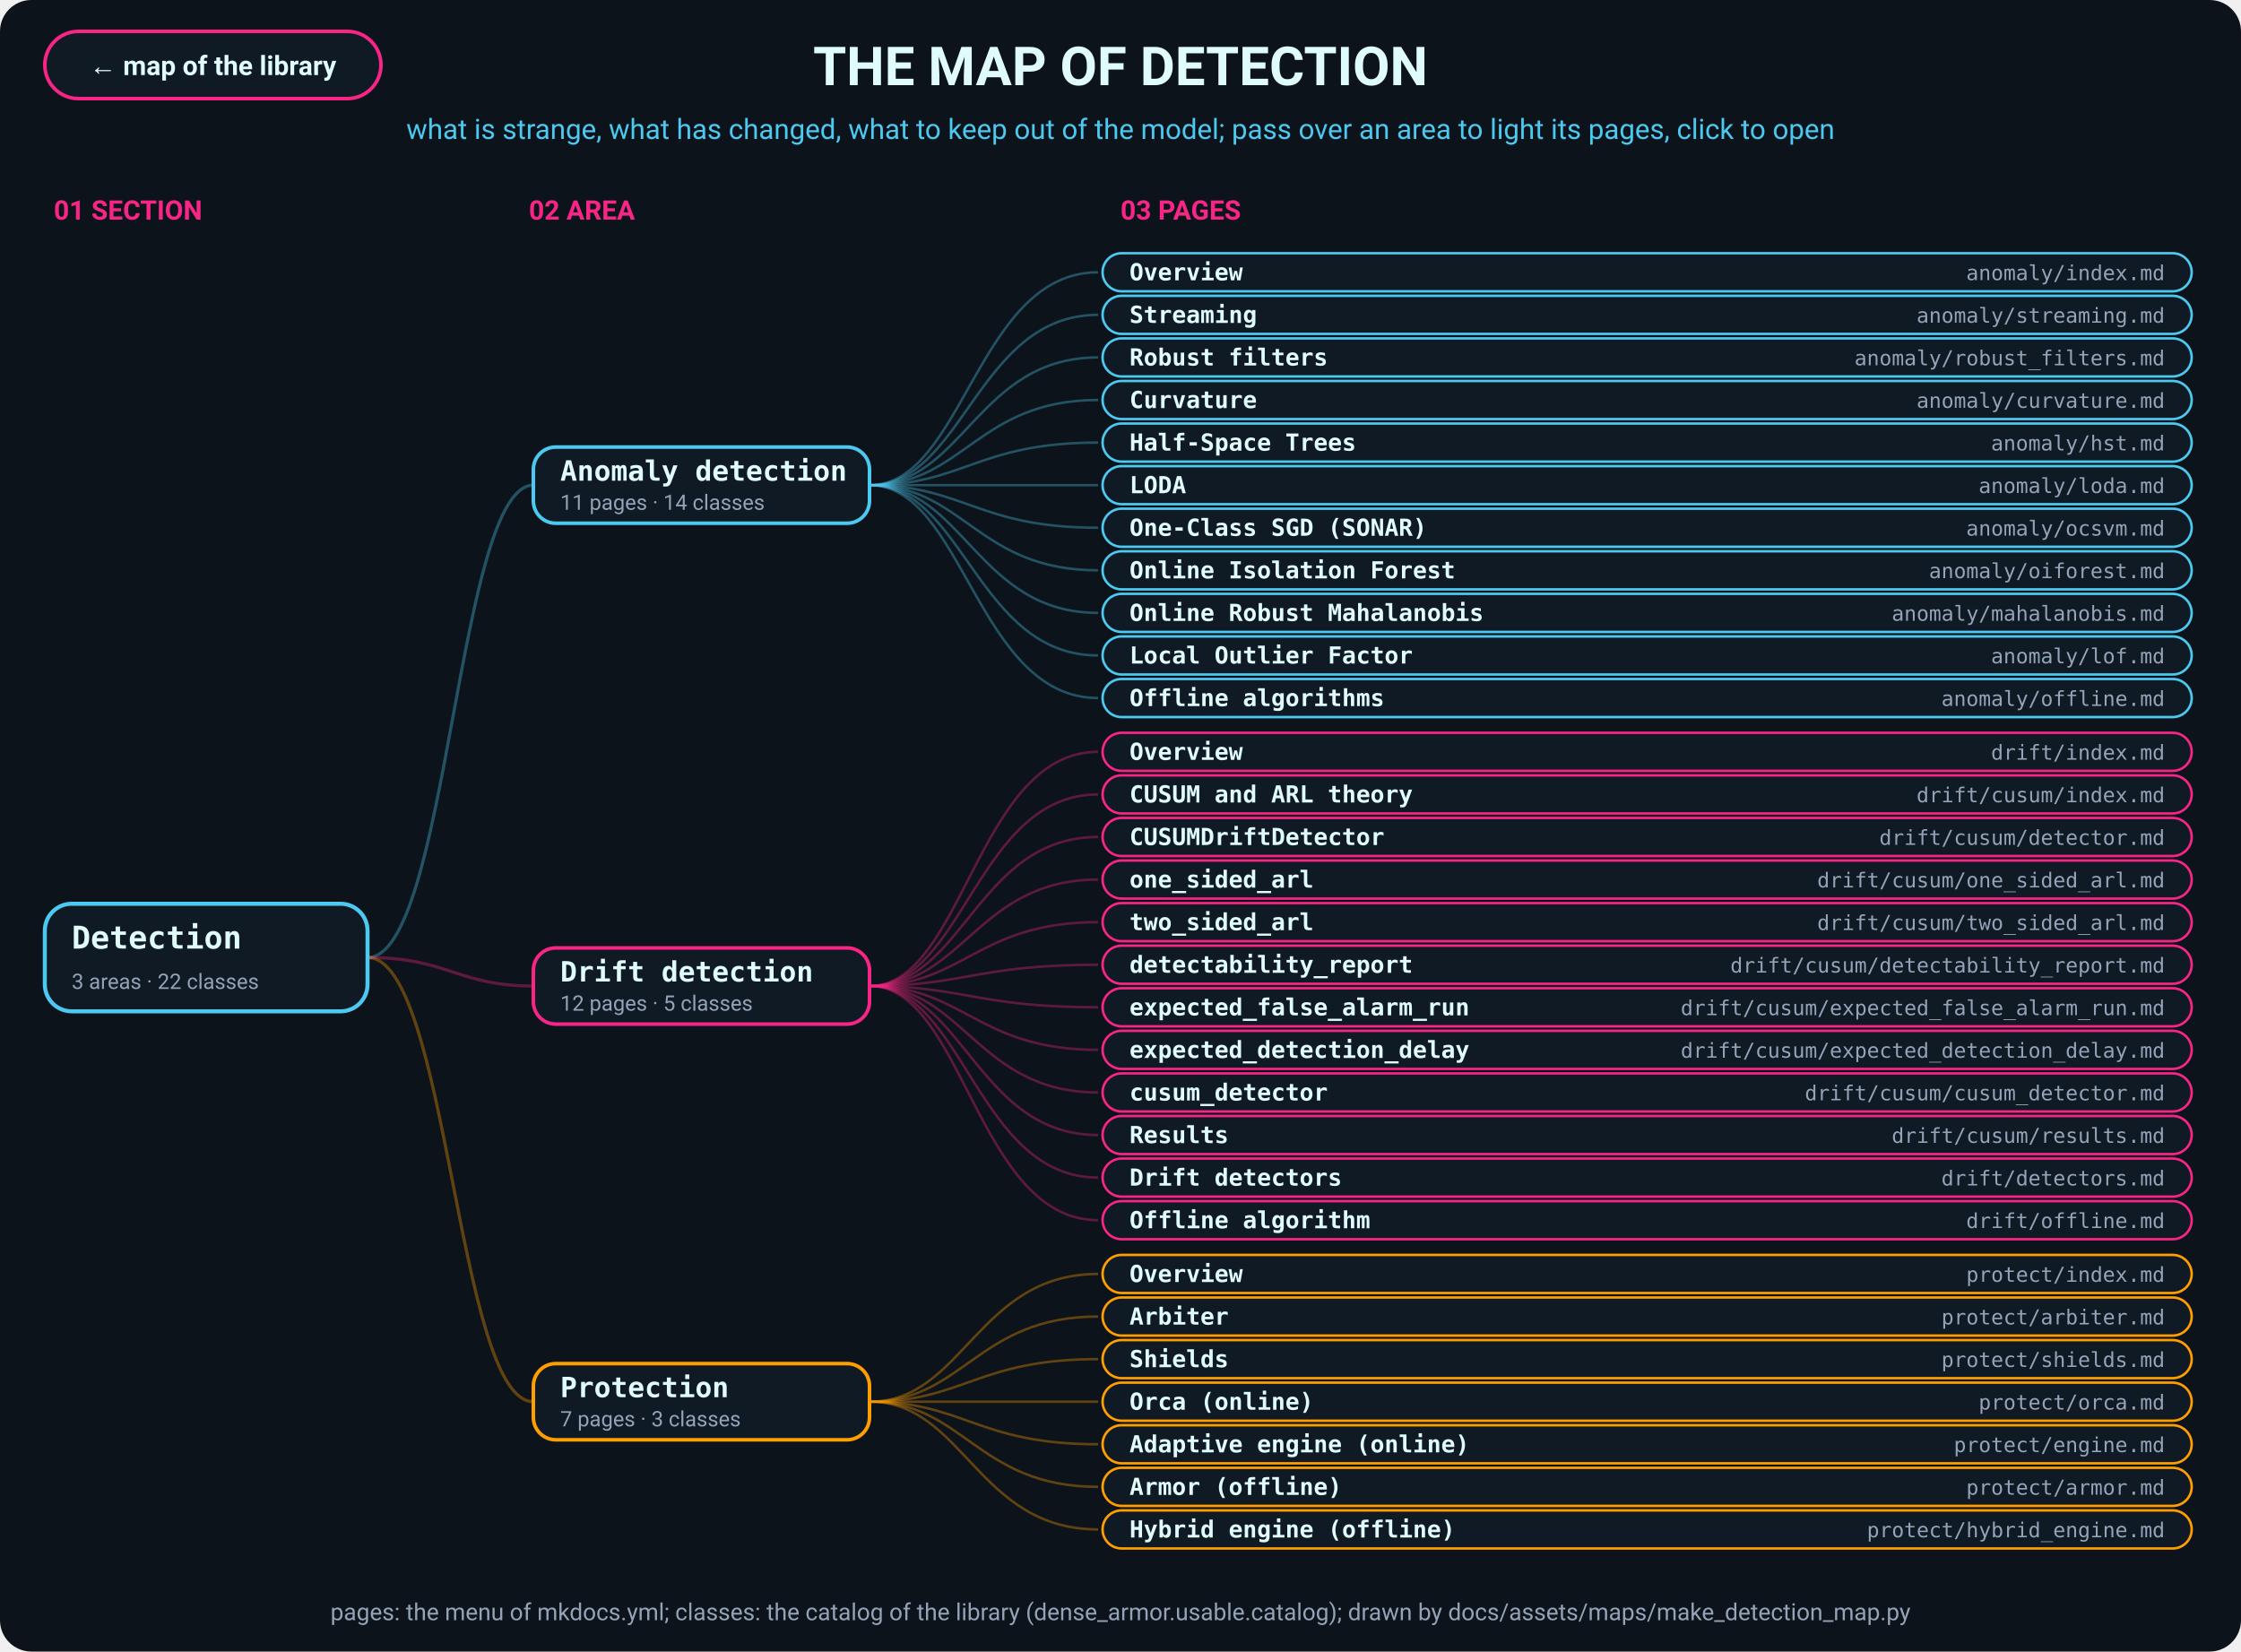
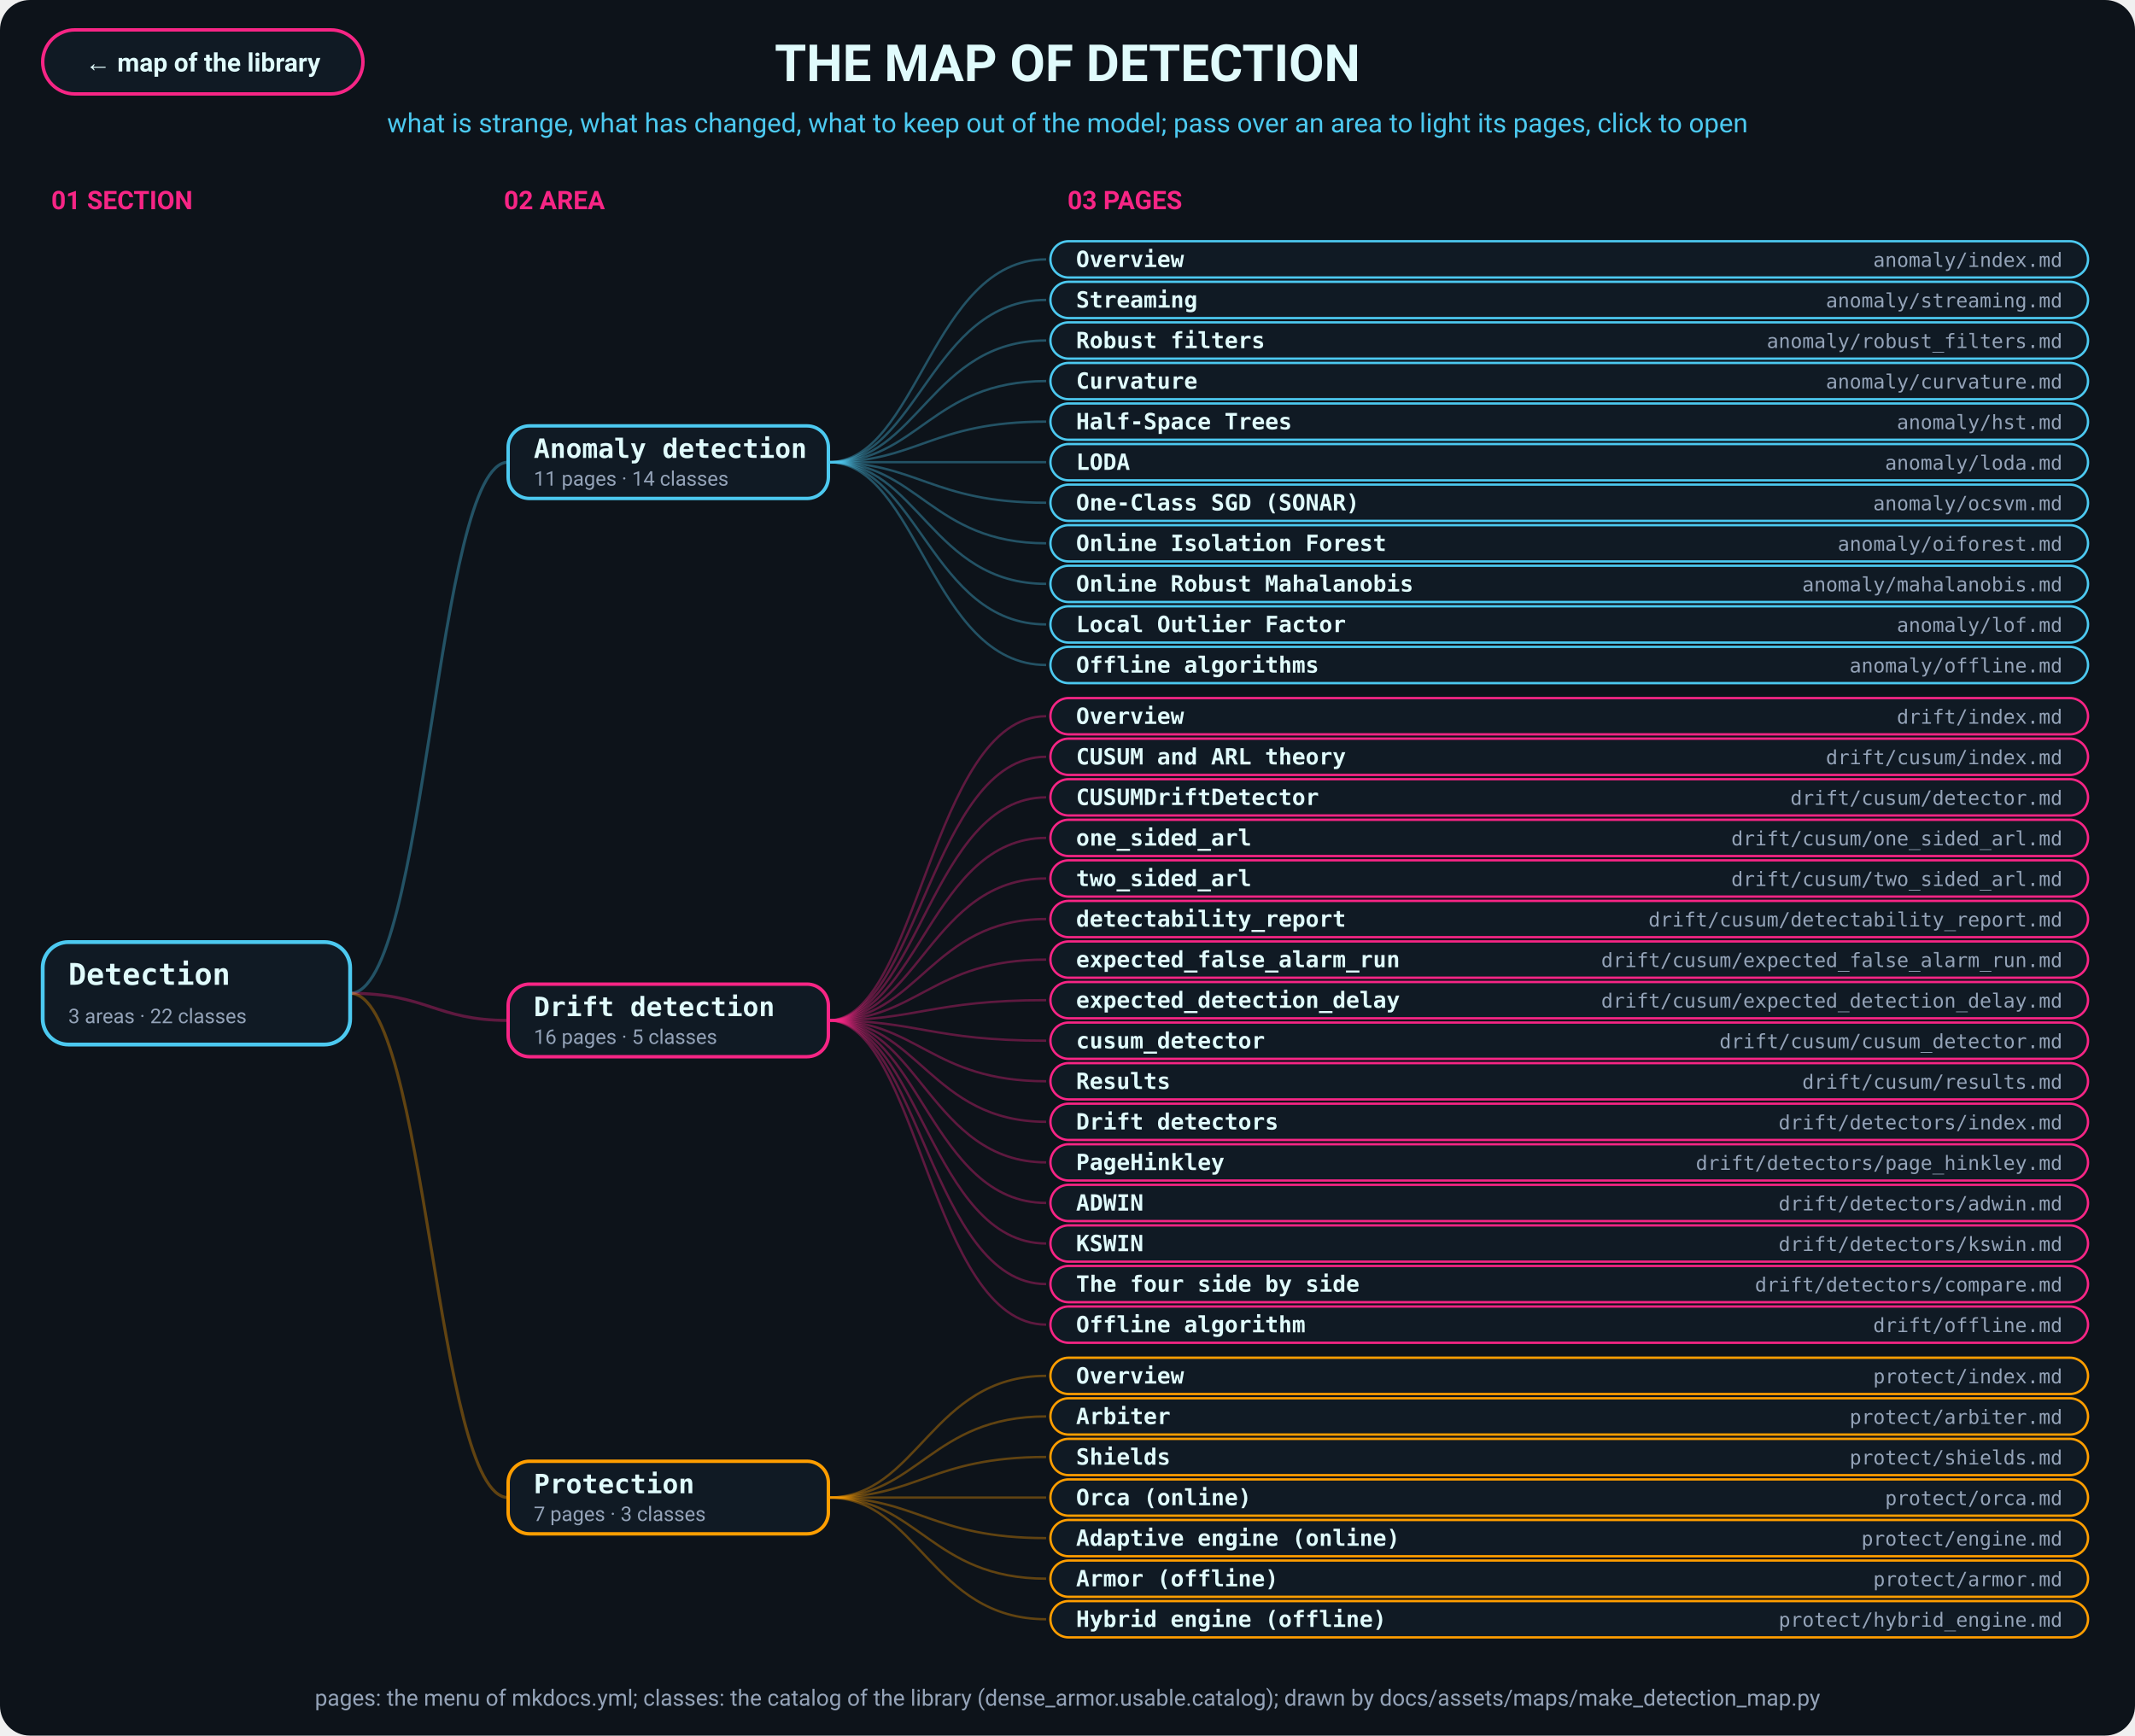
- <svg xmlns="http://www.w3.org/2000/svg" viewBox="0 0 1000 737" width="100%" role="img" aria-label="The map of detection">
+ <svg xmlns="http://www.w3.org/2000/svg" viewBox="0 0 1000 813" width="100%" role="img" aria-label="The map of detection">
  <style>text{font-family:system-ui,-apple-system,'Segoe UI',Roboto,Arial,sans-serif}.m{font-family:ui-monospace,Menlo,Consolas,monospace}.e{opacity:.35;transition:opacity .15s}.net:hover .e{opacity:.07}.net .s:hover .e{opacity:1;stroke-width:2.2}a:hover .card{fill:#17303f;stroke-width:2.4}a:hover text.dn{fill:#ffffff}</style>
-   <rect width="1000" height="737" fill="#0d131a" rx="14" />
+   <rect width="1000" height="813" fill="#0d131a" rx="14" />
  <text x="500" y="38" fill="#e0fbfc" font-size="24" font-weight="700" text-anchor="middle">THE MAP OF DETECTION</text>
  <text x="500" y="62" fill="#4cc9f0" font-size="12.5" text-anchor="middle">what is strange, what has changed, what to keep out of the model; pass over an area to light its pages, click to open</text>
  <a href="../../index.md#the-library-folder-by-folder" target="_top">
    <rect class="card" x="20" y="14" width="150" height="30" rx="15" fill="#101a24" stroke="#f72585" stroke-width="1.6" />
    <text class="dn" x="95" y="33.5" fill="#e0fbfc" font-size="12" font-weight="700" text-anchor="middle">← map of the library</text>
  </a>
  <text x="24" y="98" fill="#f72585" font-size="12" font-weight="700">01  SECTION</text>
  <text x="236" y="98" fill="#f72585" font-size="12" font-weight="700">02  AREA</text>
  <text x="500" y="98" fill="#f72585" font-size="12" font-weight="700">03  PAGES</text>
  <g class="net">
    <g class="s">
-       <path class="e" d="M164,427.3 C200,427.3 204,216.5 238,216.5" fill="none" stroke="#4cc9f0" stroke-width="1.4" />
+       <path class="e" d="M164,465.3 C200,465.3 204,216.5 238,216.5" fill="none" stroke="#4cc9f0" stroke-width="1.4" />
      <path class="e" d="M388,216.5 C430,216.5 436,121.5 490,121.5" fill="none" stroke="#4cc9f0" stroke-width="1.1" />
      <path class="e" d="M388,216.5 C430,216.5 436,140.5 490,140.5" fill="none" stroke="#4cc9f0" stroke-width="1.1" />
      <path class="e" d="M388,216.5 C430,216.5 436,159.5 490,159.5" fill="none" stroke="#4cc9f0" stroke-width="1.1" />
      <path class="e" d="M388,216.5 C430,216.5 436,178.5 490,178.5" fill="none" stroke="#4cc9f0" stroke-width="1.1" />
      <path class="e" d="M388,216.5 C430,216.5 436,197.5 490,197.5" fill="none" stroke="#4cc9f0" stroke-width="1.1" />
      <path class="e" d="M388,216.5 C430,216.5 436,216.5 490,216.5" fill="none" stroke="#4cc9f0" stroke-width="1.1" />
      <path class="e" d="M388,216.5 C430,216.5 436,235.5 490,235.5" fill="none" stroke="#4cc9f0" stroke-width="1.1" />
      <path class="e" d="M388,216.5 C430,216.5 436,254.5 490,254.5" fill="none" stroke="#4cc9f0" stroke-width="1.1" />
      <path class="e" d="M388,216.5 C430,216.5 436,273.5 490,273.5" fill="none" stroke="#4cc9f0" stroke-width="1.1" />
      <path class="e" d="M388,216.5 C430,216.5 436,292.5 490,292.5" fill="none" stroke="#4cc9f0" stroke-width="1.1" />
      <path class="e" d="M388,216.5 C430,216.5 436,311.5 490,311.5" fill="none" stroke="#4cc9f0" stroke-width="1.1" />
    </g>
    <g class="s">
-       <path class="e" d="M164,427.3 C200,427.3 204,440.0 238,440.0" fill="none" stroke="#f72585" stroke-width="1.4" />
-       <path class="e" d="M388,440.0 C430,440.0 436,335.5 490,335.5" fill="none" stroke="#f72585" stroke-width="1.1" />
-       <path class="e" d="M388,440.0 C430,440.0 436,354.5 490,354.5" fill="none" stroke="#f72585" stroke-width="1.1" />
-       <path class="e" d="M388,440.0 C430,440.0 436,373.5 490,373.5" fill="none" stroke="#f72585" stroke-width="1.1" />
-       <path class="e" d="M388,440.0 C430,440.0 436,392.5 490,392.5" fill="none" stroke="#f72585" stroke-width="1.1" />
-       <path class="e" d="M388,440.0 C430,440.0 436,411.5 490,411.5" fill="none" stroke="#f72585" stroke-width="1.1" />
-       <path class="e" d="M388,440.0 C430,440.0 436,430.5 490,430.5" fill="none" stroke="#f72585" stroke-width="1.1" />
-       <path class="e" d="M388,440.0 C430,440.0 436,449.5 490,449.5" fill="none" stroke="#f72585" stroke-width="1.1" />
-       <path class="e" d="M388,440.0 C430,440.0 436,468.5 490,468.5" fill="none" stroke="#f72585" stroke-width="1.1" />
-       <path class="e" d="M388,440.0 C430,440.0 436,487.5 490,487.5" fill="none" stroke="#f72585" stroke-width="1.1" />
-       <path class="e" d="M388,440.0 C430,440.0 436,506.5 490,506.5" fill="none" stroke="#f72585" stroke-width="1.1" />
-       <path class="e" d="M388,440.0 C430,440.0 436,525.5 490,525.5" fill="none" stroke="#f72585" stroke-width="1.1" />
-       <path class="e" d="M388,440.0 C430,440.0 436,544.5 490,544.5" fill="none" stroke="#f72585" stroke-width="1.1" />
+       <path class="e" d="M164,465.3 C200,465.3 204,478.0 238,478.0" fill="none" stroke="#f72585" stroke-width="1.4" />
+       <path class="e" d="M388,478.0 C430,478.0 436,335.5 490,335.5" fill="none" stroke="#f72585" stroke-width="1.1" />
+       <path class="e" d="M388,478.0 C430,478.0 436,354.5 490,354.5" fill="none" stroke="#f72585" stroke-width="1.1" />
+       <path class="e" d="M388,478.0 C430,478.0 436,373.5 490,373.5" fill="none" stroke="#f72585" stroke-width="1.1" />
+       <path class="e" d="M388,478.0 C430,478.0 436,392.5 490,392.5" fill="none" stroke="#f72585" stroke-width="1.1" />
+       <path class="e" d="M388,478.0 C430,478.0 436,411.5 490,411.5" fill="none" stroke="#f72585" stroke-width="1.1" />
+       <path class="e" d="M388,478.0 C430,478.0 436,430.5 490,430.5" fill="none" stroke="#f72585" stroke-width="1.1" />
+       <path class="e" d="M388,478.0 C430,478.0 436,449.5 490,449.5" fill="none" stroke="#f72585" stroke-width="1.1" />
+       <path class="e" d="M388,478.0 C430,478.0 436,468.5 490,468.5" fill="none" stroke="#f72585" stroke-width="1.1" />
+       <path class="e" d="M388,478.0 C430,478.0 436,487.5 490,487.5" fill="none" stroke="#f72585" stroke-width="1.1" />
+       <path class="e" d="M388,478.0 C430,478.0 436,506.5 490,506.5" fill="none" stroke="#f72585" stroke-width="1.1" />
+       <path class="e" d="M388,478.0 C430,478.0 436,525.5 490,525.5" fill="none" stroke="#f72585" stroke-width="1.1" />
+       <path class="e" d="M388,478.0 C430,478.0 436,544.5 490,544.5" fill="none" stroke="#f72585" stroke-width="1.1" />
+       <path class="e" d="M388,478.0 C430,478.0 436,563.5 490,563.5" fill="none" stroke="#f72585" stroke-width="1.1" />
+       <path class="e" d="M388,478.0 C430,478.0 436,582.5 490,582.5" fill="none" stroke="#f72585" stroke-width="1.1" />
+       <path class="e" d="M388,478.0 C430,478.0 436,601.5 490,601.5" fill="none" stroke="#f72585" stroke-width="1.1" />
+       <path class="e" d="M388,478.0 C430,478.0 436,620.5 490,620.5" fill="none" stroke="#f72585" stroke-width="1.1" />
    </g>
    <g class="s">
-       <path class="e" d="M164,427.3 C200,427.3 204,625.5 238,625.5" fill="none" stroke="#ff9e00" stroke-width="1.4" />
-       <path class="e" d="M388,625.5 C430,625.5 436,568.5 490,568.5" fill="none" stroke="#ff9e00" stroke-width="1.1" />
-       <path class="e" d="M388,625.5 C430,625.5 436,587.5 490,587.5" fill="none" stroke="#ff9e00" stroke-width="1.1" />
-       <path class="e" d="M388,625.5 C430,625.5 436,606.5 490,606.5" fill="none" stroke="#ff9e00" stroke-width="1.1" />
-       <path class="e" d="M388,625.5 C430,625.5 436,625.5 490,625.5" fill="none" stroke="#ff9e00" stroke-width="1.1" />
-       <path class="e" d="M388,625.5 C430,625.5 436,644.5 490,644.5" fill="none" stroke="#ff9e00" stroke-width="1.1" />
-       <path class="e" d="M388,625.5 C430,625.5 436,663.5 490,663.5" fill="none" stroke="#ff9e00" stroke-width="1.1" />
-       <path class="e" d="M388,625.5 C430,625.5 436,682.5 490,682.5" fill="none" stroke="#ff9e00" stroke-width="1.1" />
+       <path class="e" d="M164,465.3 C200,465.3 204,701.5 238,701.5" fill="none" stroke="#ff9e00" stroke-width="1.4" />
+       <path class="e" d="M388,701.5 C430,701.5 436,644.5 490,644.5" fill="none" stroke="#ff9e00" stroke-width="1.1" />
+       <path class="e" d="M388,701.5 C430,701.5 436,663.5 490,663.5" fill="none" stroke="#ff9e00" stroke-width="1.1" />
+       <path class="e" d="M388,701.5 C430,701.5 436,682.5 490,682.5" fill="none" stroke="#ff9e00" stroke-width="1.1" />
+       <path class="e" d="M388,701.5 C430,701.5 436,701.5 490,701.5" fill="none" stroke="#ff9e00" stroke-width="1.1" />
+       <path class="e" d="M388,701.5 C430,701.5 436,720.5 490,720.5" fill="none" stroke="#ff9e00" stroke-width="1.1" />
+       <path class="e" d="M388,701.5 C430,701.5 436,739.5 490,739.5" fill="none" stroke="#ff9e00" stroke-width="1.1" />
+       <path class="e" d="M388,701.5 C430,701.5 436,758.5 490,758.5" fill="none" stroke="#ff9e00" stroke-width="1.1" />
    </g>
  </g>
  <a href="../../detection/" target="_top">
-     <rect class="card" x="20" y="403.3" width="144" height="48" rx="12" fill="#101a24" stroke="#4cc9f0" stroke-width="1.8" />
-     <text class="dn m" x="32" y="423.3" fill="#e0fbfc" font-size="14" font-weight="700">Detection</text>
-     <text x="32" y="441.3" fill="#94a3b8" font-size="9.5">3 areas · 22 classes</text>
+     <rect class="card" x="20" y="441.3" width="144" height="48" rx="12" fill="#101a24" stroke="#4cc9f0" stroke-width="1.8" />
+     <text class="dn m" x="32" y="461.3" fill="#e0fbfc" font-size="14" font-weight="700">Detection</text>
+     <text x="32" y="479.3" fill="#94a3b8" font-size="9.5">3 areas · 22 classes</text>
  </a>
  <a href="../../anomaly/" target="_top">
    <rect class="card" x="238" y="199.5" width="150" height="34" rx="10" fill="#101a24" stroke="#4cc9f0" stroke-width="1.6" />
    <text class="dn m" x="250" y="214.5" fill="#e0fbfc" font-size="12.5" font-weight="700">Anomaly detection</text>
    <text x="250" y="227.5" fill="#94a3b8" font-size="9.5">11 pages · 14 classes</text>
  </a>
  <a href="../../anomaly/" target="_top">
    <rect class="card" x="492" y="113.0" width="486" height="17" rx="8.5" fill="#101a24" stroke="#4cc9f0" stroke-width="1.1" />
    <text class="dn m" x="504" y="125.1" fill="#e0fbfc" font-size="10.5" font-weight="700">Overview</text>
    <text x="966" y="125.0" fill="#94a3b8" font-size="9.2" class="m" text-anchor="end">anomaly/index.md</text>
  </a>
  <a href="../../anomaly/streaming/" target="_top">
    <rect class="card" x="492" y="132.0" width="486" height="17" rx="8.5" fill="#101a24" stroke="#4cc9f0" stroke-width="1.1" />
    <text class="dn m" x="504" y="144.1" fill="#e0fbfc" font-size="10.5" font-weight="700">Streaming</text>
    <text x="966" y="144.0" fill="#94a3b8" font-size="9.2" class="m" text-anchor="end">anomaly/streaming.md</text>
  </a>
  <a href="../../anomaly/robust_filters/" target="_top">
    <rect class="card" x="492" y="151.0" width="486" height="17" rx="8.5" fill="#101a24" stroke="#4cc9f0" stroke-width="1.1" />
    <text class="dn m" x="504" y="163.1" fill="#e0fbfc" font-size="10.5" font-weight="700">Robust filters</text>
    <text x="966" y="163.0" fill="#94a3b8" font-size="9.2" class="m" text-anchor="end">anomaly/robust_filters.md</text>
  </a>
  <a href="../../anomaly/curvature/" target="_top">
    <rect class="card" x="492" y="170.0" width="486" height="17" rx="8.5" fill="#101a24" stroke="#4cc9f0" stroke-width="1.1" />
    <text class="dn m" x="504" y="182.1" fill="#e0fbfc" font-size="10.5" font-weight="700">Curvature</text>
    <text x="966" y="182.0" fill="#94a3b8" font-size="9.2" class="m" text-anchor="end">anomaly/curvature.md</text>
  </a>
  <a href="../../anomaly/hst/" target="_top">
    <rect class="card" x="492" y="189.0" width="486" height="17" rx="8.5" fill="#101a24" stroke="#4cc9f0" stroke-width="1.1" />
    <text class="dn m" x="504" y="201.1" fill="#e0fbfc" font-size="10.5" font-weight="700">Half-Space Trees</text>
    <text x="966" y="201.0" fill="#94a3b8" font-size="9.2" class="m" text-anchor="end">anomaly/hst.md</text>
  </a>
  <a href="../../anomaly/loda/" target="_top">
    <rect class="card" x="492" y="208.0" width="486" height="17" rx="8.5" fill="#101a24" stroke="#4cc9f0" stroke-width="1.1" />
    <text class="dn m" x="504" y="220.1" fill="#e0fbfc" font-size="10.5" font-weight="700">LODA</text>
    <text x="966" y="220.0" fill="#94a3b8" font-size="9.2" class="m" text-anchor="end">anomaly/loda.md</text>
  </a>
  <a href="../../anomaly/ocsvm/" target="_top">
    <rect class="card" x="492" y="227.0" width="486" height="17" rx="8.5" fill="#101a24" stroke="#4cc9f0" stroke-width="1.1" />
    <text class="dn m" x="504" y="239.1" fill="#e0fbfc" font-size="10.5" font-weight="700">One-Class SGD (SONAR)</text>
    <text x="966" y="239.0" fill="#94a3b8" font-size="9.2" class="m" text-anchor="end">anomaly/ocsvm.md</text>
  </a>
  <a href="../../anomaly/oiforest/" target="_top">
    <rect class="card" x="492" y="246.0" width="486" height="17" rx="8.5" fill="#101a24" stroke="#4cc9f0" stroke-width="1.1" />
    <text class="dn m" x="504" y="258.1" fill="#e0fbfc" font-size="10.5" font-weight="700">Online Isolation Forest</text>
    <text x="966" y="258.0" fill="#94a3b8" font-size="9.2" class="m" text-anchor="end">anomaly/oiforest.md</text>
  </a>
  <a href="../../anomaly/mahalanobis/" target="_top">
    <rect class="card" x="492" y="265.0" width="486" height="17" rx="8.5" fill="#101a24" stroke="#4cc9f0" stroke-width="1.1" />
    <text class="dn m" x="504" y="277.1" fill="#e0fbfc" font-size="10.5" font-weight="700">Online Robust Mahalanobis</text>
    <text x="966" y="277.0" fill="#94a3b8" font-size="9.2" class="m" text-anchor="end">anomaly/mahalanobis.md</text>
  </a>
  <a href="../../anomaly/lof/" target="_top">
    <rect class="card" x="492" y="284.0" width="486" height="17" rx="8.5" fill="#101a24" stroke="#4cc9f0" stroke-width="1.1" />
    <text class="dn m" x="504" y="296.1" fill="#e0fbfc" font-size="10.5" font-weight="700">Local Outlier Factor</text>
    <text x="966" y="296.0" fill="#94a3b8" font-size="9.2" class="m" text-anchor="end">anomaly/lof.md</text>
  </a>
  <a href="../../anomaly/offline/" target="_top">
    <rect class="card" x="492" y="303.0" width="486" height="17" rx="8.5" fill="#101a24" stroke="#4cc9f0" stroke-width="1.1" />
    <text class="dn m" x="504" y="315.1" fill="#e0fbfc" font-size="10.5" font-weight="700">Offline algorithms</text>
    <text x="966" y="315.0" fill="#94a3b8" font-size="9.2" class="m" text-anchor="end">anomaly/offline.md</text>
  </a>
  <a href="../../drift/" target="_top">
-     <rect class="card" x="238" y="423.0" width="150" height="34" rx="10" fill="#101a24" stroke="#f72585" stroke-width="1.6" />
-     <text class="dn m" x="250" y="438.0" fill="#e0fbfc" font-size="12.5" font-weight="700">Drift detection</text>
-     <text x="250" y="451.0" fill="#94a3b8" font-size="9.5">12 pages · 5 classes</text>
+     <rect class="card" x="238" y="461.0" width="150" height="34" rx="10" fill="#101a24" stroke="#f72585" stroke-width="1.6" />
+     <text class="dn m" x="250" y="476.0" fill="#e0fbfc" font-size="12.5" font-weight="700">Drift detection</text>
+     <text x="250" y="489.0" fill="#94a3b8" font-size="9.5">16 pages · 5 classes</text>
  </a>
  <a href="../../drift/" target="_top">
    <rect class="card" x="492" y="327.0" width="486" height="17" rx="8.5" fill="#101a24" stroke="#f72585" stroke-width="1.1" />
    <text class="dn m" x="504" y="339.1" fill="#e0fbfc" font-size="10.5" font-weight="700">Overview</text>
    <text x="966" y="339.0" fill="#94a3b8" font-size="9.2" class="m" text-anchor="end">drift/index.md</text>
  </a>
  <a href="../../drift/cusum/" target="_top">
    <rect class="card" x="492" y="346.0" width="486" height="17" rx="8.5" fill="#101a24" stroke="#f72585" stroke-width="1.1" />
    <text class="dn m" x="504" y="358.1" fill="#e0fbfc" font-size="10.5" font-weight="700">CUSUM and ARL theory</text>
    <text x="966" y="358.0" fill="#94a3b8" font-size="9.2" class="m" text-anchor="end">drift/cusum/index.md</text>
  </a>
  <a href="../../drift/cusum/detector/" target="_top">
    <rect class="card" x="492" y="365.0" width="486" height="17" rx="8.5" fill="#101a24" stroke="#f72585" stroke-width="1.1" />
    <text class="dn m" x="504" y="377.1" fill="#e0fbfc" font-size="10.5" font-weight="700">CUSUMDriftDetector</text>
    <text x="966" y="377.0" fill="#94a3b8" font-size="9.2" class="m" text-anchor="end">drift/cusum/detector.md</text>
  </a>
  <a href="../../drift/cusum/one_sided_arl/" target="_top">
    <rect class="card" x="492" y="384.0" width="486" height="17" rx="8.5" fill="#101a24" stroke="#f72585" stroke-width="1.1" />
    <text class="dn m" x="504" y="396.1" fill="#e0fbfc" font-size="10.5" font-weight="700">one_sided_arl</text>
    <text x="966" y="396.0" fill="#94a3b8" font-size="9.2" class="m" text-anchor="end">drift/cusum/one_sided_arl.md</text>
  </a>
  <a href="../../drift/cusum/two_sided_arl/" target="_top">
    <rect class="card" x="492" y="403.0" width="486" height="17" rx="8.5" fill="#101a24" stroke="#f72585" stroke-width="1.1" />
    <text class="dn m" x="504" y="415.1" fill="#e0fbfc" font-size="10.5" font-weight="700">two_sided_arl</text>
    <text x="966" y="415.0" fill="#94a3b8" font-size="9.2" class="m" text-anchor="end">drift/cusum/two_sided_arl.md</text>
  </a>
  <a href="../../drift/cusum/detectability_report/" target="_top">
    <rect class="card" x="492" y="422.0" width="486" height="17" rx="8.5" fill="#101a24" stroke="#f72585" stroke-width="1.1" />
    <text class="dn m" x="504" y="434.1" fill="#e0fbfc" font-size="10.5" font-weight="700">detectability_report</text>
    <text x="966" y="434.0" fill="#94a3b8" font-size="9.2" class="m" text-anchor="end">drift/cusum/detectability_report.md</text>
  </a>
  <a href="../../drift/cusum/expected_false_alarm_run/" target="_top">
    <rect class="card" x="492" y="441.0" width="486" height="17" rx="8.5" fill="#101a24" stroke="#f72585" stroke-width="1.1" />
    <text class="dn m" x="504" y="453.1" fill="#e0fbfc" font-size="10.5" font-weight="700">expected_false_alarm_run</text>
    <text x="966" y="453.0" fill="#94a3b8" font-size="9.2" class="m" text-anchor="end">drift/cusum/expected_false_alarm_run.md</text>
  </a>
  <a href="../../drift/cusum/expected_detection_delay/" target="_top">
    <rect class="card" x="492" y="460.0" width="486" height="17" rx="8.5" fill="#101a24" stroke="#f72585" stroke-width="1.1" />
    <text class="dn m" x="504" y="472.1" fill="#e0fbfc" font-size="10.5" font-weight="700">expected_detection_delay</text>
    <text x="966" y="472.0" fill="#94a3b8" font-size="9.2" class="m" text-anchor="end">drift/cusum/expected_detection_delay.md</text>
  </a>
  <a href="../../drift/cusum/cusum_detector/" target="_top">
    <rect class="card" x="492" y="479.0" width="486" height="17" rx="8.5" fill="#101a24" stroke="#f72585" stroke-width="1.1" />
    <text class="dn m" x="504" y="491.1" fill="#e0fbfc" font-size="10.5" font-weight="700">cusum_detector</text>
    <text x="966" y="491.0" fill="#94a3b8" font-size="9.2" class="m" text-anchor="end">drift/cusum/cusum_detector.md</text>
  </a>
  <a href="../../drift/cusum/results/" target="_top">
    <rect class="card" x="492" y="498.0" width="486" height="17" rx="8.5" fill="#101a24" stroke="#f72585" stroke-width="1.1" />
    <text class="dn m" x="504" y="510.1" fill="#e0fbfc" font-size="10.5" font-weight="700">Results</text>
    <text x="966" y="510.0" fill="#94a3b8" font-size="9.2" class="m" text-anchor="end">drift/cusum/results.md</text>
  </a>
  <a href="../../drift/detectors/" target="_top">
    <rect class="card" x="492" y="517.0" width="486" height="17" rx="8.5" fill="#101a24" stroke="#f72585" stroke-width="1.1" />
    <text class="dn m" x="504" y="529.1" fill="#e0fbfc" font-size="10.5" font-weight="700">Drift detectors</text>
-     <text x="966" y="529.0" fill="#94a3b8" font-size="9.2" class="m" text-anchor="end">drift/detectors.md</text>
+     <text x="966" y="529.0" fill="#94a3b8" font-size="9.2" class="m" text-anchor="end">drift/detectors/index.md</text>
+   </a>
+   <a href="../../drift/detectors/page_hinkley/" target="_top">
+     <rect class="card" x="492" y="536.0" width="486" height="17" rx="8.5" fill="#101a24" stroke="#f72585" stroke-width="1.1" />
+     <text class="dn m" x="504" y="548.1" fill="#e0fbfc" font-size="10.5" font-weight="700">PageHinkley</text>
+     <text x="966" y="548.0" fill="#94a3b8" font-size="9.2" class="m" text-anchor="end">drift/detectors/page_hinkley.md</text>
+   </a>
+   <a href="../../drift/detectors/adwin/" target="_top">
+     <rect class="card" x="492" y="555.0" width="486" height="17" rx="8.5" fill="#101a24" stroke="#f72585" stroke-width="1.1" />
+     <text class="dn m" x="504" y="567.1" fill="#e0fbfc" font-size="10.5" font-weight="700">ADWIN</text>
+     <text x="966" y="567.0" fill="#94a3b8" font-size="9.2" class="m" text-anchor="end">drift/detectors/adwin.md</text>
+   </a>
+   <a href="../../drift/detectors/kswin/" target="_top">
+     <rect class="card" x="492" y="574.0" width="486" height="17" rx="8.5" fill="#101a24" stroke="#f72585" stroke-width="1.1" />
+     <text class="dn m" x="504" y="586.1" fill="#e0fbfc" font-size="10.5" font-weight="700">KSWIN</text>
+     <text x="966" y="586.0" fill="#94a3b8" font-size="9.2" class="m" text-anchor="end">drift/detectors/kswin.md</text>
+   </a>
+   <a href="../../drift/detectors/compare/" target="_top">
+     <rect class="card" x="492" y="593.0" width="486" height="17" rx="8.5" fill="#101a24" stroke="#f72585" stroke-width="1.1" />
+     <text class="dn m" x="504" y="605.1" fill="#e0fbfc" font-size="10.5" font-weight="700">The four side by side</text>
+     <text x="966" y="605.0" fill="#94a3b8" font-size="9.2" class="m" text-anchor="end">drift/detectors/compare.md</text>
  </a>
  <a href="../../drift/offline/" target="_top">
-     <rect class="card" x="492" y="536.0" width="486" height="17" rx="8.5" fill="#101a24" stroke="#f72585" stroke-width="1.1" />
-     <text class="dn m" x="504" y="548.1" fill="#e0fbfc" font-size="10.5" font-weight="700">Offline algorithm</text>
-     <text x="966" y="548.0" fill="#94a3b8" font-size="9.2" class="m" text-anchor="end">drift/offline.md</text>
+     <rect class="card" x="492" y="612.0" width="486" height="17" rx="8.5" fill="#101a24" stroke="#f72585" stroke-width="1.1" />
+     <text class="dn m" x="504" y="624.1" fill="#e0fbfc" font-size="10.5" font-weight="700">Offline algorithm</text>
+     <text x="966" y="624.0" fill="#94a3b8" font-size="9.2" class="m" text-anchor="end">drift/offline.md</text>
  </a>
  <a href="../../protect/" target="_top">
-     <rect class="card" x="238" y="608.5" width="150" height="34" rx="10" fill="#101a24" stroke="#ff9e00" stroke-width="1.6" />
-     <text class="dn m" x="250" y="623.5" fill="#e0fbfc" font-size="12.5" font-weight="700">Protection</text>
-     <text x="250" y="636.5" fill="#94a3b8" font-size="9.5">7 pages · 3 classes</text>
+     <rect class="card" x="238" y="684.5" width="150" height="34" rx="10" fill="#101a24" stroke="#ff9e00" stroke-width="1.6" />
+     <text class="dn m" x="250" y="699.5" fill="#e0fbfc" font-size="12.5" font-weight="700">Protection</text>
+     <text x="250" y="712.5" fill="#94a3b8" font-size="9.5">7 pages · 3 classes</text>
  </a>
  <a href="../../protect/" target="_top">
-     <rect class="card" x="492" y="560.0" width="486" height="17" rx="8.5" fill="#101a24" stroke="#ff9e00" stroke-width="1.1" />
-     <text class="dn m" x="504" y="572.1" fill="#e0fbfc" font-size="10.5" font-weight="700">Overview</text>
-     <text x="966" y="572.0" fill="#94a3b8" font-size="9.2" class="m" text-anchor="end">protect/index.md</text>
+     <rect class="card" x="492" y="636.0" width="486" height="17" rx="8.5" fill="#101a24" stroke="#ff9e00" stroke-width="1.1" />
+     <text class="dn m" x="504" y="648.1" fill="#e0fbfc" font-size="10.5" font-weight="700">Overview</text>
+     <text x="966" y="648.0" fill="#94a3b8" font-size="9.2" class="m" text-anchor="end">protect/index.md</text>
  </a>
  <a href="../../protect/arbiter/" target="_top">
-     <rect class="card" x="492" y="579.0" width="486" height="17" rx="8.5" fill="#101a24" stroke="#ff9e00" stroke-width="1.1" />
-     <text class="dn m" x="504" y="591.1" fill="#e0fbfc" font-size="10.5" font-weight="700">Arbiter</text>
-     <text x="966" y="591.0" fill="#94a3b8" font-size="9.2" class="m" text-anchor="end">protect/arbiter.md</text>
+     <rect class="card" x="492" y="655.0" width="486" height="17" rx="8.5" fill="#101a24" stroke="#ff9e00" stroke-width="1.1" />
+     <text class="dn m" x="504" y="667.1" fill="#e0fbfc" font-size="10.5" font-weight="700">Arbiter</text>
+     <text x="966" y="667.0" fill="#94a3b8" font-size="9.2" class="m" text-anchor="end">protect/arbiter.md</text>
  </a>
  <a href="../../protect/shields/" target="_top">
-     <rect class="card" x="492" y="598.0" width="486" height="17" rx="8.5" fill="#101a24" stroke="#ff9e00" stroke-width="1.1" />
-     <text class="dn m" x="504" y="610.1" fill="#e0fbfc" font-size="10.5" font-weight="700">Shields</text>
-     <text x="966" y="610.0" fill="#94a3b8" font-size="9.2" class="m" text-anchor="end">protect/shields.md</text>
+     <rect class="card" x="492" y="674.0" width="486" height="17" rx="8.5" fill="#101a24" stroke="#ff9e00" stroke-width="1.1" />
+     <text class="dn m" x="504" y="686.1" fill="#e0fbfc" font-size="10.5" font-weight="700">Shields</text>
+     <text x="966" y="686.0" fill="#94a3b8" font-size="9.2" class="m" text-anchor="end">protect/shields.md</text>
  </a>
  <a href="../../protect/orca/" target="_top">
-     <rect class="card" x="492" y="617.0" width="486" height="17" rx="8.5" fill="#101a24" stroke="#ff9e00" stroke-width="1.1" />
-     <text class="dn m" x="504" y="629.1" fill="#e0fbfc" font-size="10.5" font-weight="700">Orca (online)</text>
-     <text x="966" y="629.0" fill="#94a3b8" font-size="9.2" class="m" text-anchor="end">protect/orca.md</text>
+     <rect class="card" x="492" y="693.0" width="486" height="17" rx="8.5" fill="#101a24" stroke="#ff9e00" stroke-width="1.1" />
+     <text class="dn m" x="504" y="705.1" fill="#e0fbfc" font-size="10.5" font-weight="700">Orca (online)</text>
+     <text x="966" y="705.0" fill="#94a3b8" font-size="9.2" class="m" text-anchor="end">protect/orca.md</text>
  </a>
  <a href="../../protect/engine/" target="_top">
-     <rect class="card" x="492" y="636.0" width="486" height="17" rx="8.5" fill="#101a24" stroke="#ff9e00" stroke-width="1.1" />
-     <text class="dn m" x="504" y="648.1" fill="#e0fbfc" font-size="10.5" font-weight="700">Adaptive engine (online)</text>
-     <text x="966" y="648.0" fill="#94a3b8" font-size="9.2" class="m" text-anchor="end">protect/engine.md</text>
+     <rect class="card" x="492" y="712.0" width="486" height="17" rx="8.5" fill="#101a24" stroke="#ff9e00" stroke-width="1.1" />
+     <text class="dn m" x="504" y="724.1" fill="#e0fbfc" font-size="10.5" font-weight="700">Adaptive engine (online)</text>
+     <text x="966" y="724.0" fill="#94a3b8" font-size="9.2" class="m" text-anchor="end">protect/engine.md</text>
  </a>
  <a href="../../protect/armor/" target="_top">
-     <rect class="card" x="492" y="655.0" width="486" height="17" rx="8.5" fill="#101a24" stroke="#ff9e00" stroke-width="1.1" />
-     <text class="dn m" x="504" y="667.1" fill="#e0fbfc" font-size="10.5" font-weight="700">Armor (offline)</text>
-     <text x="966" y="667.0" fill="#94a3b8" font-size="9.2" class="m" text-anchor="end">protect/armor.md</text>
+     <rect class="card" x="492" y="731.0" width="486" height="17" rx="8.5" fill="#101a24" stroke="#ff9e00" stroke-width="1.1" />
+     <text class="dn m" x="504" y="743.1" fill="#e0fbfc" font-size="10.5" font-weight="700">Armor (offline)</text>
+     <text x="966" y="743.0" fill="#94a3b8" font-size="9.2" class="m" text-anchor="end">protect/armor.md</text>
  </a>
  <a href="../../protect/hybrid_engine/" target="_top">
-     <rect class="card" x="492" y="674.0" width="486" height="17" rx="8.5" fill="#101a24" stroke="#ff9e00" stroke-width="1.1" />
-     <text class="dn m" x="504" y="686.1" fill="#e0fbfc" font-size="10.5" font-weight="700">Hybrid engine (offline)</text>
-     <text x="966" y="686.0" fill="#94a3b8" font-size="9.2" class="m" text-anchor="end">protect/hybrid_engine.md</text>
-   </a>
-   <text x="500" y="723" fill="#94a3b8" font-size="10.5" text-anchor="middle">pages: the menu of mkdocs.yml; classes: the catalog of the library (dense_armor.usable.catalog); drawn by docs/assets/maps/make_detection_map.py</text>
+     <rect class="card" x="492" y="750.0" width="486" height="17" rx="8.5" fill="#101a24" stroke="#ff9e00" stroke-width="1.1" />
+     <text class="dn m" x="504" y="762.1" fill="#e0fbfc" font-size="10.5" font-weight="700">Hybrid engine (offline)</text>
+     <text x="966" y="762.0" fill="#94a3b8" font-size="9.2" class="m" text-anchor="end">protect/hybrid_engine.md</text>
+   </a>
+   <text x="500" y="799" fill="#94a3b8" font-size="10.5" text-anchor="middle">pages: the menu of mkdocs.yml; classes: the catalog of the library (dense_armor.usable.catalog); drawn by docs/assets/maps/make_detection_map.py</text>
</svg>
